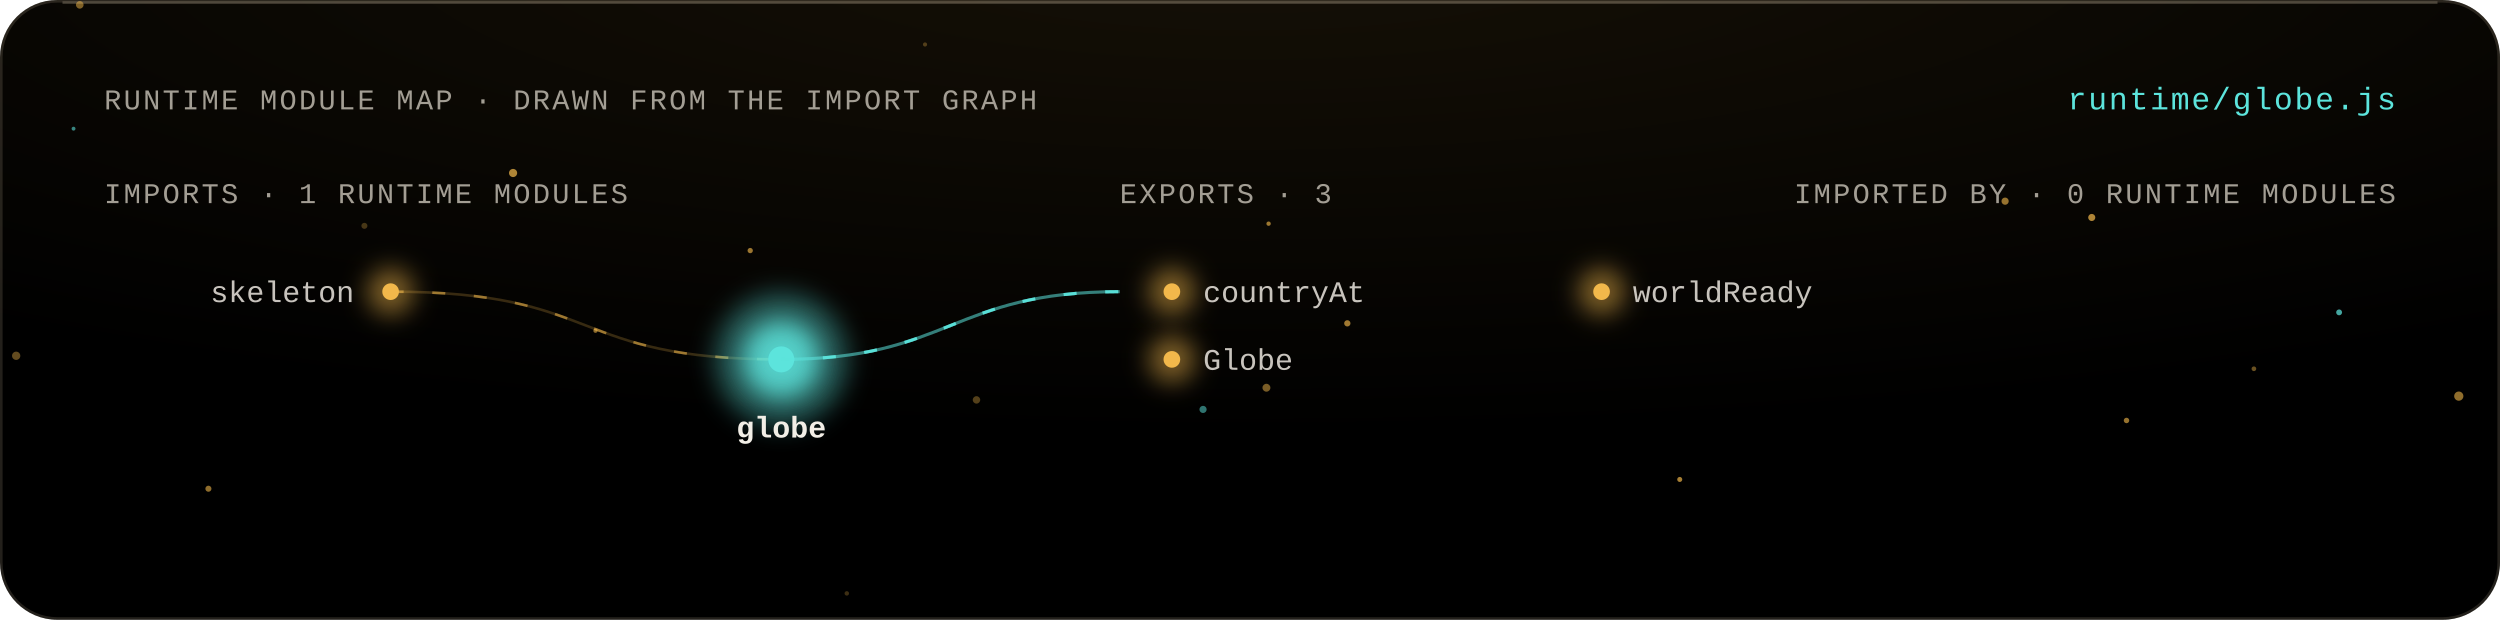
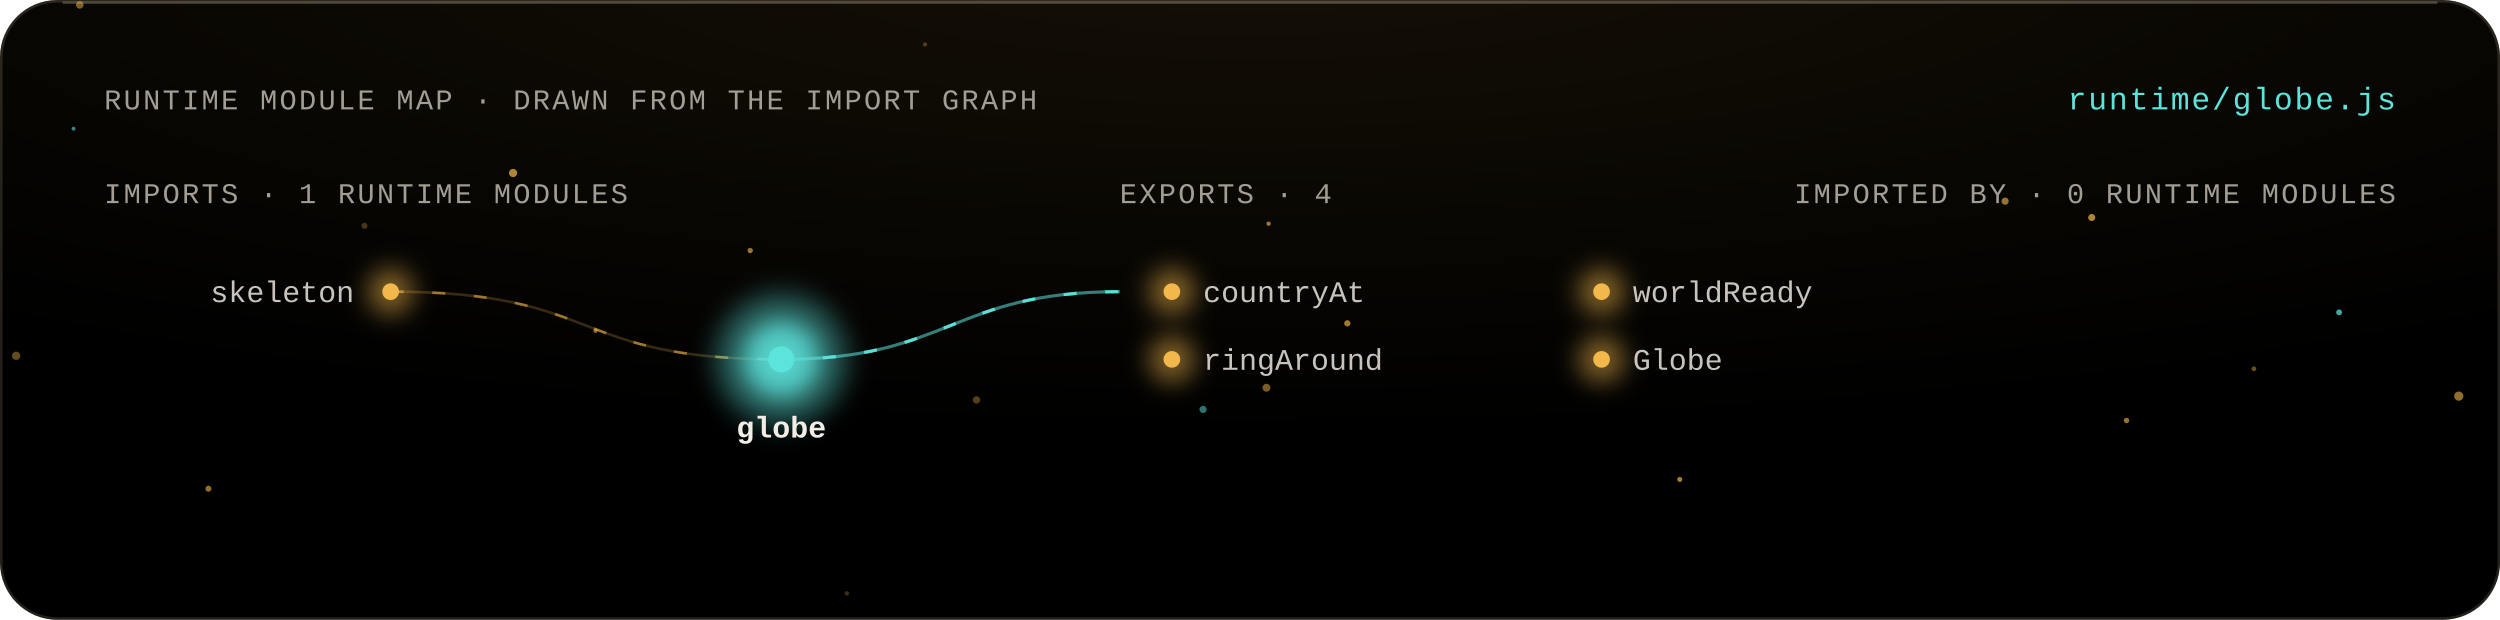
<svg xmlns="http://www.w3.org/2000/svg" viewBox="0 0 960 238" width="960" height="238" role="img" aria-labelledby="t">
  <style>
  text { font-family: 'Geist Mono', ui-monospace, 'Liberation Mono', Menlo, monospace; fill: #F2EEE6; }
  .m { fill: #A39E94; font-size: 11px; letter-spacing: .08em; }
  .l { font-size: 11.5px; }
  .h { font-size: 12px; fill: #5CE4DC; letter-spacing: .06em; }
  .flow { stroke-dasharray: 5 11; animation: flow 3s linear infinite; }
  @keyframes flow { to { stroke-dashoffset: -32; } }
  .breathe { animation: breathe 4.2s ease-in-out infinite; }
  @keyframes breathe { 50% { opacity: .38; } }
  .beat { animation: beat 2.6s ease-in-out infinite; transform-box: fill-box; transform-origin: center; }
  @keyframes beat { 50% { opacity: .55; transform: scale(1.35); } }
  .spin { transform-box: fill-box; transform-origin: center; animation: spin 48s linear infinite; }
  .spin-r { transform-box: fill-box; transform-origin: center; animation: spin 64s linear infinite reverse; }
  @keyframes spin { to { transform: rotate(360deg); } }
  @media (prefers-reduced-motion: reduce) { * { animation: none !important; } }
</style>
  <defs>
    <filter id="bloom" x="-80%" y="-80%" width="260%" height="260%">
      <feGaussianBlur stdDeviation="4.5" />
    </filter>
    <filter id="soft" x="-30%" y="-30%" width="160%" height="160%">
      <feGaussianBlur stdDeviation="1.4" />
    </filter>
    <radialGradient id="key" cx="50%" cy="-10%" r="80%">
      <stop offset="0" stop-color="#F2B84B" stop-opacity=".09" />
      <stop offset="1" stop-color="#F2B84B" stop-opacity="0" />
    </radialGradient>
    <linearGradient id="pair" x1="0" x2="1">
      <stop offset="0" stop-color="#F2B84B" />
      <stop offset="1" stop-color="#5CE4DC" />
    </linearGradient>
  </defs>
  <rect width="960" height="238" rx="22" fill="#000" />
  <rect width="960" height="238" rx="22" fill="url(#key)" />
  <rect x=".5" y=".5" width="959" height="237" rx="21.5" fill="none" stroke="rgba(255,232,196,.14)" />
  <path d="M 24 1 H 936" stroke="rgba(255,238,208,.22)" stroke-width="1" />
  <g>
    <circle cx="28.24" cy="49.41" r="0.75" fill="#5CE4DC" opacity="0.58" class="breathe" style="animation-delay:-2.26s" />
    <circle cx="487.14" cy="85.89" r="0.84" fill="#F2B84B" opacity="0.63" class="breathe" style="animation-delay:-1.46s" />
    <circle cx="865.5" cy="141.61" r="0.9" fill="#F2B84B" opacity="0.44" class="breathe" style="animation-delay:-0.63s" />
    <circle cx="30.63" cy="1.86" r="1.46" fill="#F2B84B" opacity="0.51" class="breathe" style="animation-delay:-1.89s" />
    <circle cx="517.37" cy="124.16" r="1.21" fill="#F2B84B" opacity="0.65" class="breathe" style="animation-delay:-0.92s" />
    <circle cx="325.17" cy="227.86" r="0.86" fill="#F2B84B" opacity="0.25" class="breathe" style="animation-delay:-0.96s" />
    <circle cx="803.23" cy="83.51" r="1.37" fill="#F2B84B" opacity="0.71" class="breathe" style="animation-delay:-3.98s" />
    <circle cx="944.17" cy="152.11" r="1.77" fill="#F2B84B" opacity="0.59" class="breathe" style="animation-delay:-1.85s" />
    <circle cx="139.93" cy="86.72" r="1.16" fill="#F2B84B" opacity="0.28" class="breathe" style="animation-delay:-0.3s" />
    <circle cx="288.08" cy="96.22" r="1.02" fill="#F2B84B" opacity="0.63" class="breathe" style="animation-delay:-1.51s" />
    <circle cx="461.97" cy="157.22" r="1.38" fill="#5CE4DC" opacity="0.51" class="breathe" style="animation-delay:-2.6s" />
    <circle cx="645.02" cy="184.11" r="0.97" fill="#F2B84B" opacity="0.69" class="breathe" style="animation-delay:-0.87s" />
    <circle cx="816.58" cy="161.46" r="1.05" fill="#F2B84B" opacity="0.62" class="breathe" style="animation-delay:-1.03s" />
    <circle cx="486.31" cy="148.89" r="1.52" fill="#F2B84B" opacity="0.5" class="breathe" style="animation-delay:-3.12s" />
    <circle cx="769.96" cy="77.25" r="1.39" fill="#F2B84B" opacity="0.61" class="breathe" style="animation-delay:-1.09s" />
    <circle cx="80.03" cy="187.67" r="1.17" fill="#F2B84B" opacity="0.59" class="breathe" style="animation-delay:-3.92s" />
    <circle cx="898.22" cy="119.95" r="1.13" fill="#5CE4DC" opacity="0.73" class="breathe" style="animation-delay:-2.79s" />
    <circle cx="6.21" cy="136.62" r="1.59" fill="#F2B84B" opacity="0.41" class="breathe" style="animation-delay:-3.41s" />
    <circle cx="228.66" cy="127.01" r="0.81" fill="#F2B84B" opacity="0.58" class="breathe" style="animation-delay:-1.45s" />
    <circle cx="197.02" cy="66.43" r="1.57" fill="#F2B84B" opacity="0.71" class="breathe" style="animation-delay:-0.19s" />
    <circle cx="355.21" cy="17.08" r="0.8" fill="#F2B84B" opacity="0.3" class="breathe" style="animation-delay:-3.73s" />
    <circle cx="374.97" cy="153.56" r="1.43" fill="#F2B84B" opacity="0.34" class="breathe" style="animation-delay:-2.71s" />
  </g>
  <text x="40" y="42" class="m" text-anchor="start">RUNTIME MODULE MAP · DRAWN FROM THE IMPORT GRAPH</text>
  <text x="920" y="42" class="h" text-anchor="end">runtime/globe.js</text>
  <text x="40" y="78" class="m" text-anchor="start">IMPORTS · 1 RUNTIME MODULES</text>
-   <text x="430" y="78" class="m" text-anchor="start">EXPORTS · 3</text>
+   <text x="430" y="78" class="m" text-anchor="start">EXPORTS · 4</text>
  <text x="920" y="78" class="m" text-anchor="end">IMPORTED BY · 0 RUNTIME MODULES</text>
  <path d="M 150 112 C 232.5 112, 217.5 138, 300 138" fill="none" stroke="#F2B84B" stroke-opacity="0.22" stroke-width="1" />
  <path d="M 150 112 C 232.5 112, 217.5 138, 300 138" fill="none" stroke="#F2B84B" stroke-opacity="0.55" stroke-width="1" class="flow" />
  <g>
    <circle cx="150" cy="112" r="9" fill="#F2B84B" opacity="0.5" filter="url(#bloom)" class="breathe" style="animation-delay:-0.06s" />
    <circle cx="150" cy="112" r="3.2" fill="#F2B84B" />
  </g>
  <text x="136" y="116" class="l" text-anchor="end" fill="#F2EEE6" fill-opacity=".82">skeleton</text>
  <circle cx="300" cy="138" r="26" fill="#5CE4DC" opacity=".35" filter="url(#bloom)" class="beat" />
  <g>
    <circle cx="300" cy="138" r="15" fill="#5CE4DC" opacity="0.85" filter="url(#bloom)" class="beat" style="animation-delay:-0s" />
    <circle cx="300" cy="138" r="5" fill="#5CE4DC" />
  </g>
  <text x="300" y="168" class="l" text-anchor="middle" fill="#5CE4DC" font-weight="700" font-size="13">globe</text>
  <path d="M 300 138 C 365 138, 365 112, 430 112" fill="none" stroke="#5CE4DC" stroke-opacity="0.55" stroke-width="1.2" />
  <path d="M 300 138 C 365 138, 365 112, 430 112" fill="none" stroke="#5CE4DC" stroke-opacity="0.95" stroke-width="1.2" class="flow" />
  <g>
    <circle cx="450" cy="112" r="9" fill="#F2B84B" opacity="0.5" filter="url(#bloom)" class="breathe" style="animation-delay:-0.18s" />
    <circle cx="450" cy="112" r="3.2" fill="#F2B84B" />
  </g>
  <text x="462" y="116" class="l" text-anchor="start" fill="#F2EEE6" fill-opacity=".82">countryAt</text>
  <g>
    <circle cx="615" cy="112" r="9" fill="#F2B84B" opacity="0.5" filter="url(#bloom)" class="breathe" style="animation-delay:-0.12s" />
    <circle cx="615" cy="112" r="3.2" fill="#F2B84B" />
  </g>
  <text x="627" y="116" class="l" text-anchor="start" fill="#F2EEE6" fill-opacity=".82">worldReady</text>
  <g>
    <circle cx="450" cy="138" r="9" fill="#F2B84B" opacity="0.5" filter="url(#bloom)" class="breathe" style="animation-delay:-0.83s" />
    <circle cx="450" cy="138" r="3.2" fill="#F2B84B" />
  </g>
-   <text x="462" y="142" class="l" text-anchor="start" fill="#F2EEE6" fill-opacity=".82">Globe</text>
+   <text x="462" y="142" class="l" text-anchor="start" fill="#F2EEE6" fill-opacity=".82">ringAround</text>
+   <g>
+     <circle cx="615" cy="138" r="9" fill="#F2B84B" opacity="0.5" filter="url(#bloom)" class="breathe" style="animation-delay:-2.61s" />
+     <circle cx="615" cy="138" r="3.2" fill="#F2B84B" />
+   </g>
+   <text x="627" y="142" class="l" text-anchor="start" fill="#F2EEE6" fill-opacity=".82">Globe</text>
</svg>
